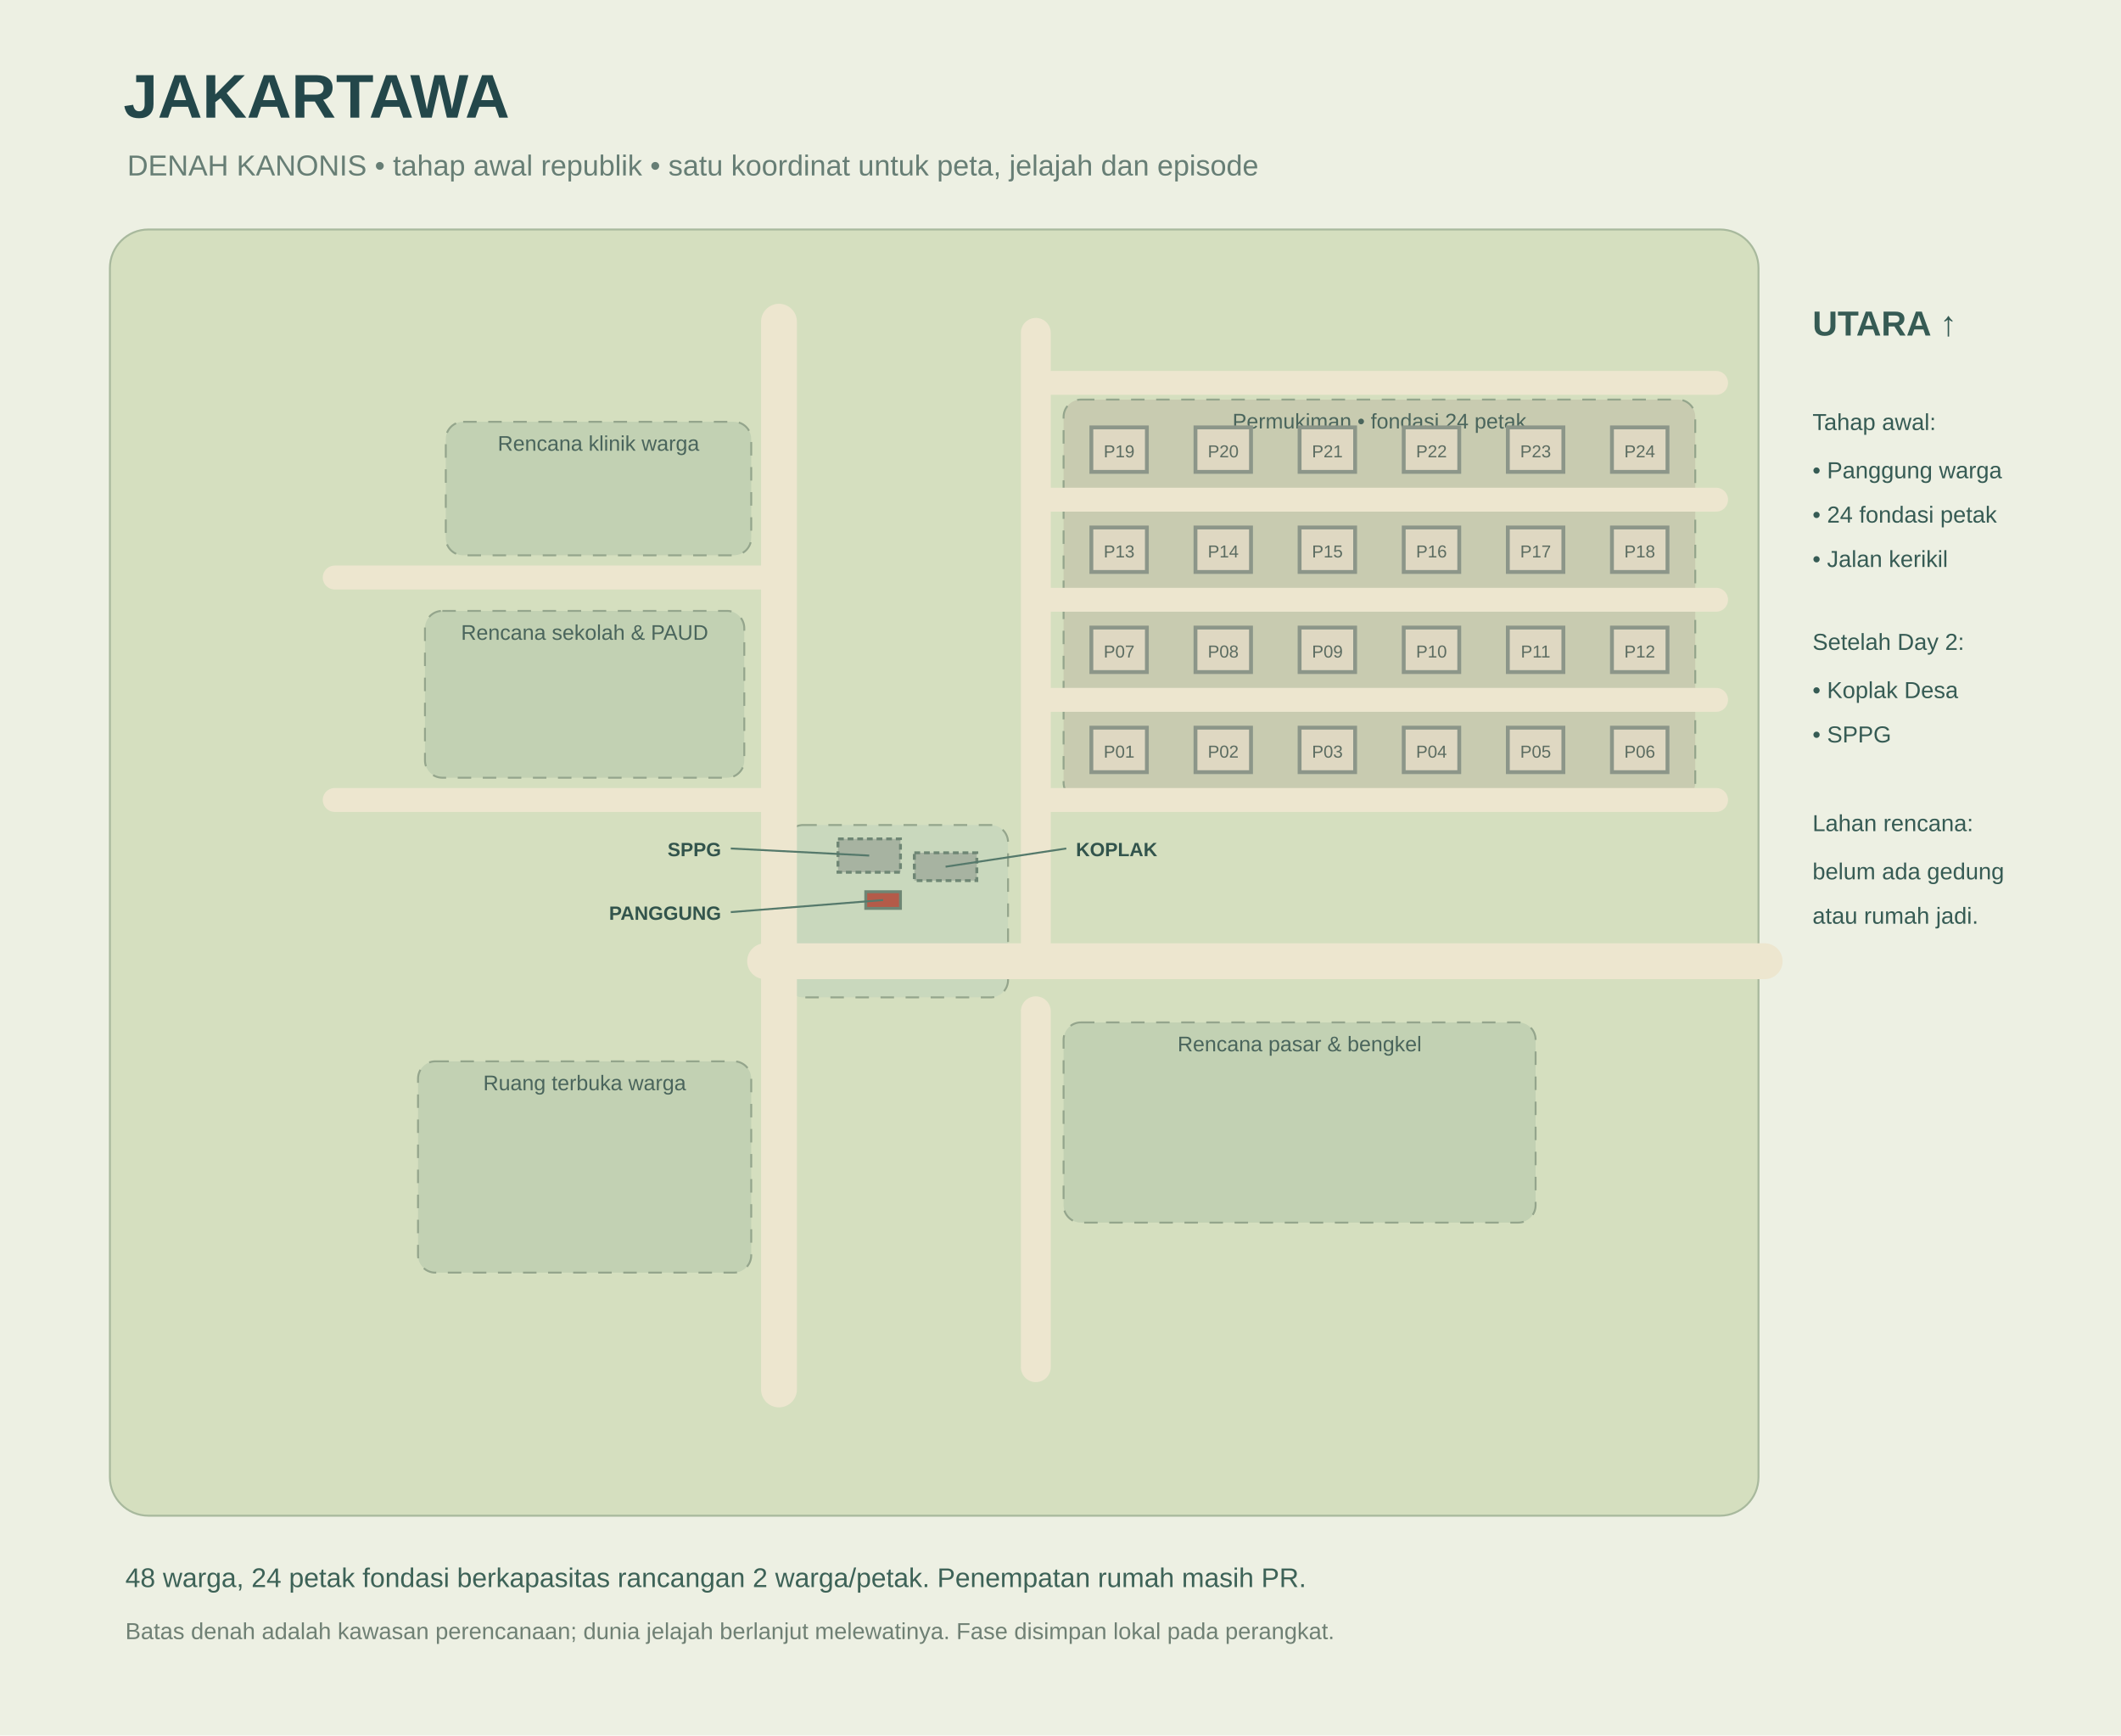
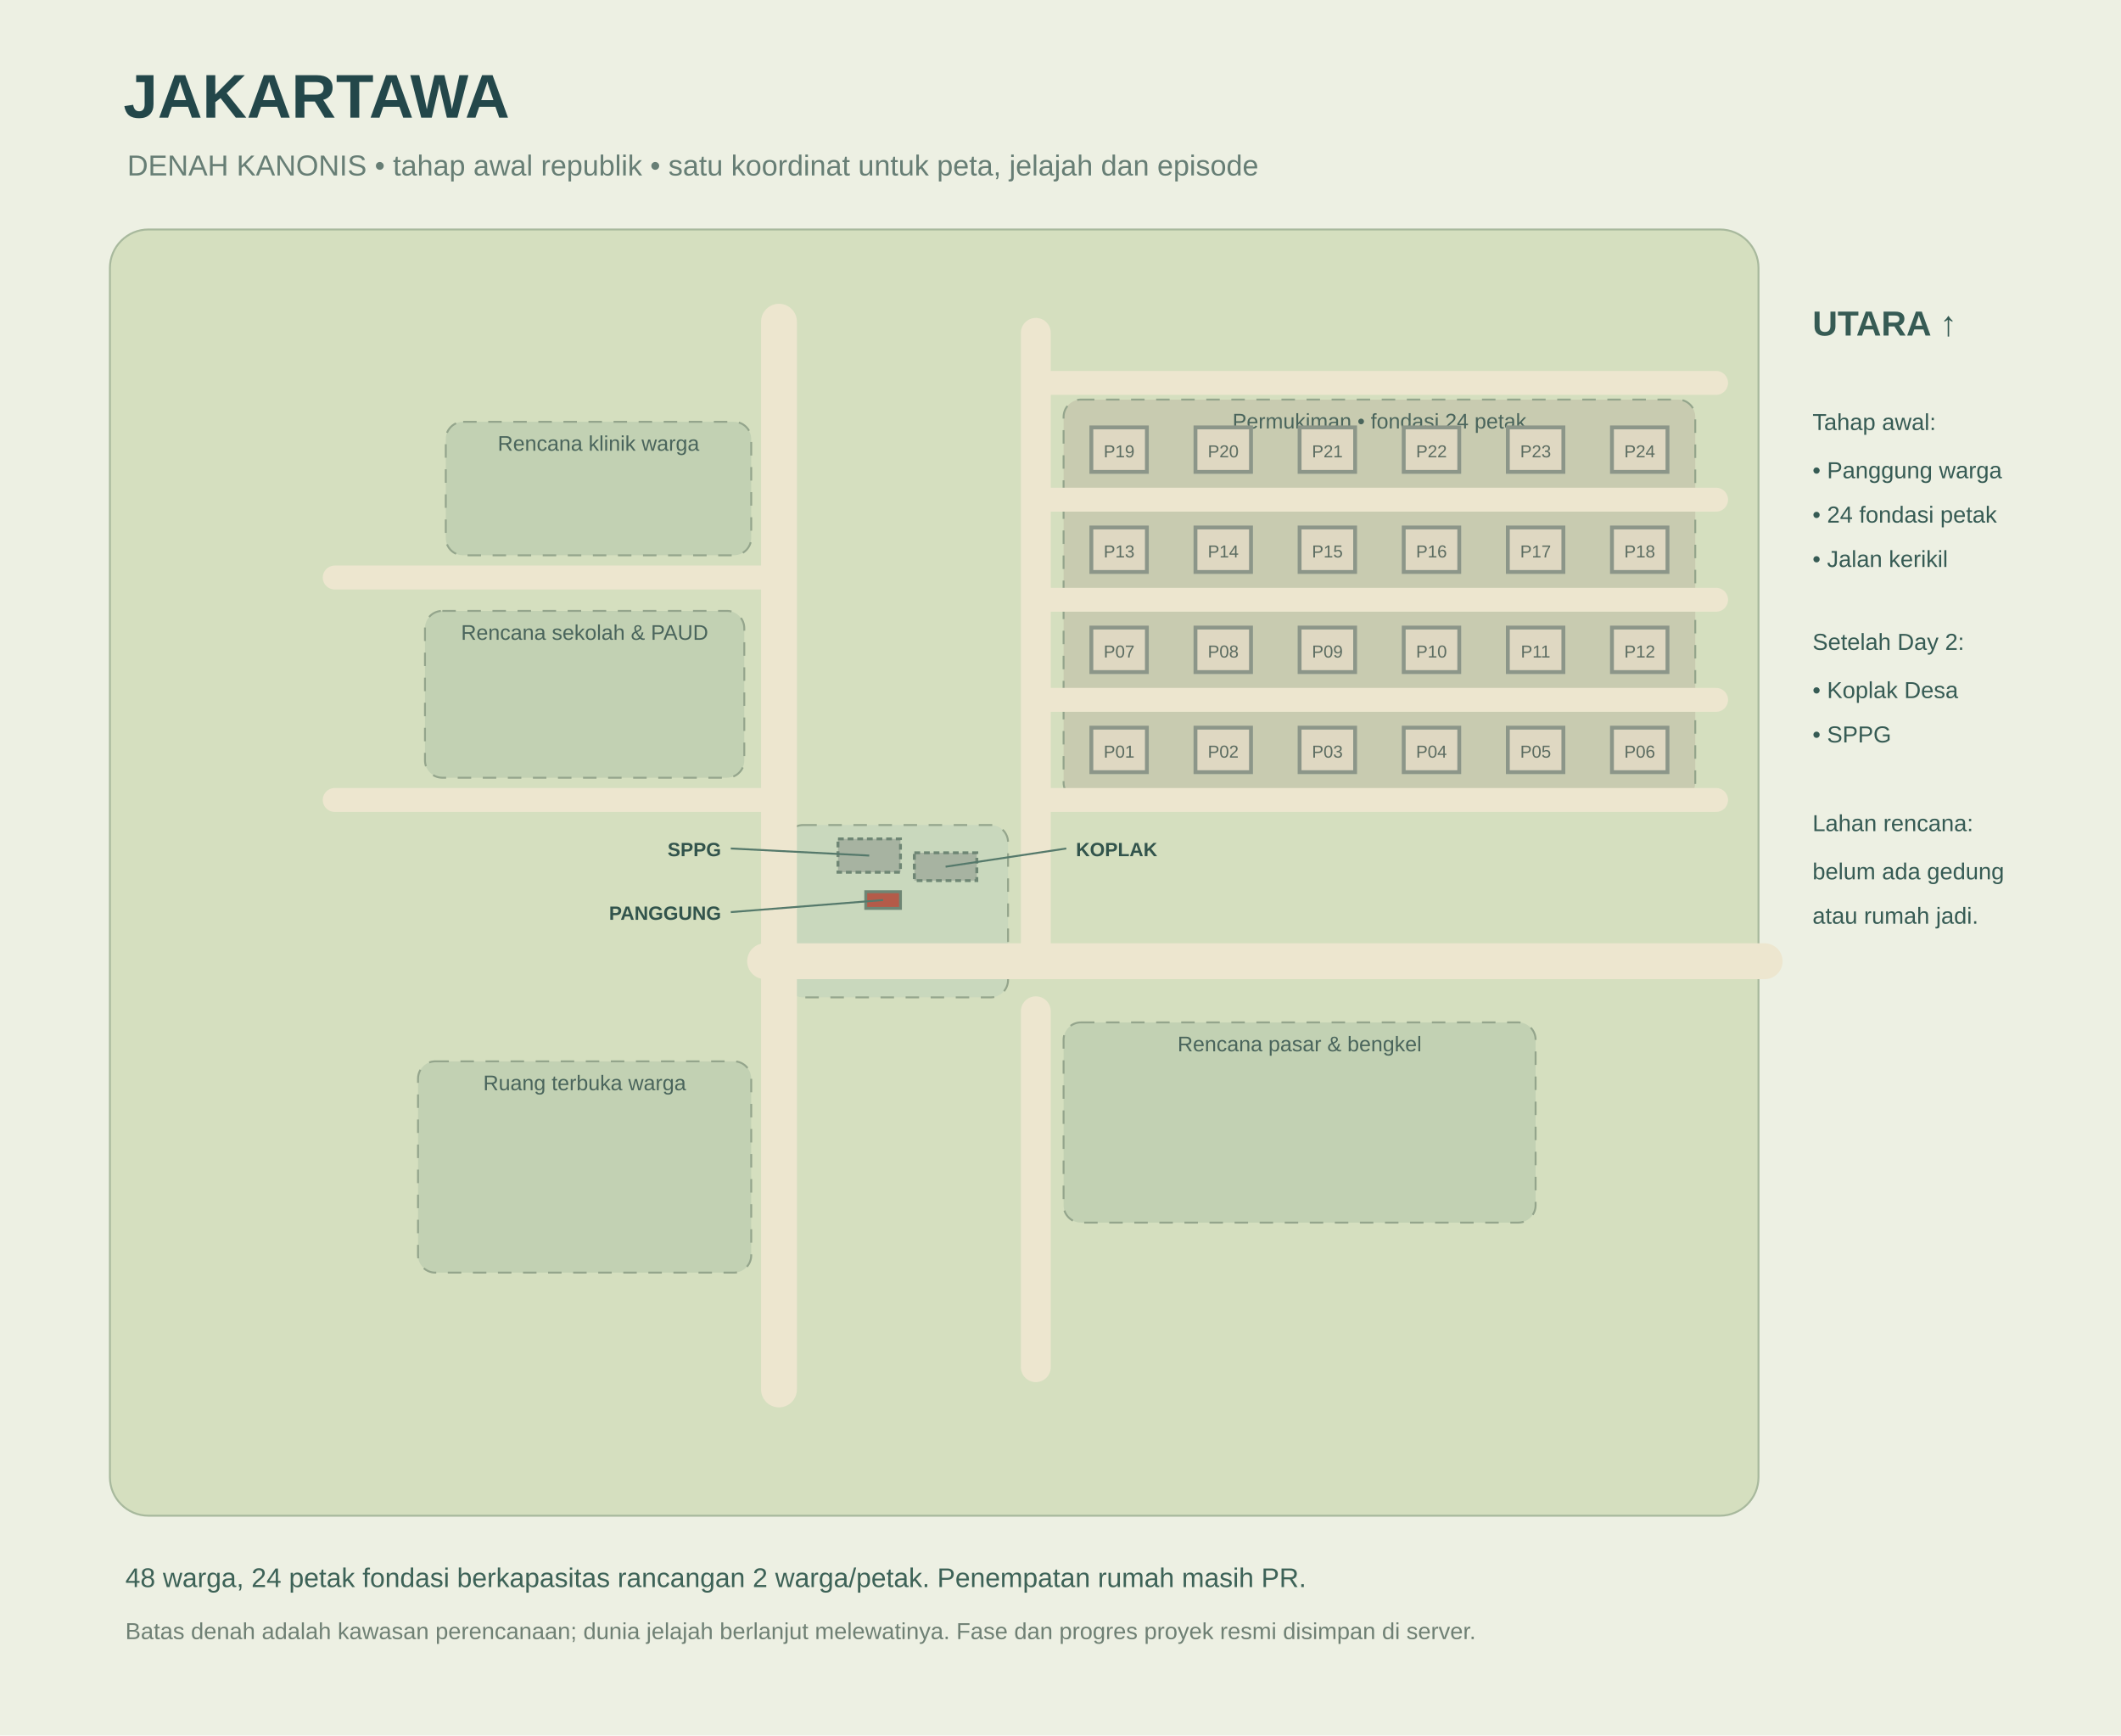
<svg xmlns="http://www.w3.org/2000/svg" width="1100" height="900" viewBox="0 0 1100 900">
  <rect width="1100" height="900" fill="#edf0e3" />
  <text x="64" y="61" fill="#23474a" font-family="Arial" font-size="32" font-weight="700">JAKARTAWA</text>
  <text x="66" y="91" fill="#677e75" font-family="Arial" font-size="15">DENAH KANONIS • tahap awal republik • satu koordinat untuk peta, jelajah dan episode</text>
  <rect x="57" y="119" width="855" height="667" rx="20" fill="#d5dfbf" stroke="#a8b99d" />
  <rect x="407.6" y="427.814" width="115.2" height="89.395" rx="9" fill="#c9d8bd" stroke="#94a58c" stroke-dasharray="7 6" />
  <rect x="551.6" y="207.209" width="327.6" height="207.628" rx="9" fill="#c8cbb0" stroke="#94a58c" stroke-dasharray="7 6" />
  <text x="715.4" y="222.209" text-anchor="middle" font-family="Arial" font-size="11" fill="#4a655c">Permukiman • fondasi 24 petak</text>
  <rect x="220.4" y="316.791" width="165.6" height="86.512" rx="9" fill="#c2d1b3" stroke="#94a58c" stroke-dasharray="7 6" />
  <text x="303.2" y="331.791" text-anchor="middle" font-family="Arial" font-size="11" fill="#4a655c">Rencana sekolah &amp; PAUD</text>
  <rect x="231.2" y="218.744" width="158.4" height="69.209" rx="9" fill="#c2d1b3" stroke="#94a58c" stroke-dasharray="7 6" />
  <text x="310.4" y="233.744" text-anchor="middle" font-family="Arial" font-size="11" fill="#4a655c">Rencana klinik warga</text>
  <rect x="551.6" y="530.186" width="244.8" height="103.814" rx="9" fill="#c2d1b3" stroke="#94a58c" stroke-dasharray="7 6" />
  <text x="674" y="545.186" text-anchor="middle" font-family="Arial" font-size="11" fill="#4a655c">Rencana pasar &amp; bengkel</text>
  <rect x="216.8" y="550.372" width="172.8" height="109.581" rx="9" fill="#c2d1b3" stroke="#94a58c" stroke-dasharray="7 6" />
  <text x="303.2" y="565.372" text-anchor="middle" font-family="Arial" font-size="11" fill="#4a655c">Ruang terbuka warga</text>
  <path d="M396.8 498.465L915.2 498.465" stroke="#ede6cf" stroke-width="18.6" fill="none" stroke-linecap="round" />
  <path d="M404 720.512L404 166.837" stroke="#ede6cf" stroke-width="18.6" fill="none" stroke-linecap="round" />
  <path d="M537.2 498.465L537.2 172.605" stroke="#ede6cf" stroke-width="15.5" fill="none" stroke-linecap="round" />
  <path d="M537.2 198.558L890 198.558" stroke="#ede6cf" stroke-width="12.4" fill="none" stroke-linecap="round" />
  <path d="M537.2 414.837L890 414.837" stroke="#ede6cf" stroke-width="12.4" fill="none" stroke-linecap="round" />
  <path d="M537.2 362.93L890 362.93" stroke="#ede6cf" stroke-width="12.4" fill="none" stroke-linecap="round" />
  <path d="M537.2 311.023L890 311.023" stroke="#ede6cf" stroke-width="12.4" fill="none" stroke-linecap="round" />
  <path d="M537.2 259.116L890 259.116" stroke="#ede6cf" stroke-width="12.4" fill="none" stroke-linecap="round" />
  <path d="M537.2 524.419L537.2 708.977" stroke="#ede6cf" stroke-width="15.5" fill="none" stroke-linecap="round" />
  <path d="M404 414.837L173.6 414.837" stroke="#ede6cf" stroke-width="12.4" fill="none" stroke-linecap="round" />
  <path d="M404 299.488L173.6 299.488" stroke="#ede6cf" stroke-width="12.4" fill="none" stroke-linecap="round" />
  <rect x="566" y="377.349" width="28.8" height="23.07" fill="#dfd8c2" stroke="#8c9689" stroke-width="2" />
  <text x="580.4" y="392.884" text-anchor="middle" font-family="Arial" font-size="9" fill="#5c6c61">P01</text>
  <rect x="620" y="377.349" width="28.8" height="23.07" fill="#dfd8c2" stroke="#8c9689" stroke-width="2" />
  <text x="634.4" y="392.884" text-anchor="middle" font-family="Arial" font-size="9" fill="#5c6c61">P02</text>
  <rect x="674" y="377.349" width="28.8" height="23.07" fill="#dfd8c2" stroke="#8c9689" stroke-width="2" />
  <text x="688.4" y="392.884" text-anchor="middle" font-family="Arial" font-size="9" fill="#5c6c61">P03</text>
  <rect x="728" y="377.349" width="28.8" height="23.07" fill="#dfd8c2" stroke="#8c9689" stroke-width="2" />
  <text x="742.4" y="392.884" text-anchor="middle" font-family="Arial" font-size="9" fill="#5c6c61">P04</text>
  <rect x="782" y="377.349" width="28.8" height="23.07" fill="#dfd8c2" stroke="#8c9689" stroke-width="2" />
  <text x="796.4" y="392.884" text-anchor="middle" font-family="Arial" font-size="9" fill="#5c6c61">P05</text>
  <rect x="836" y="377.349" width="28.8" height="23.07" fill="#dfd8c2" stroke="#8c9689" stroke-width="2" />
  <text x="850.4" y="392.884" text-anchor="middle" font-family="Arial" font-size="9" fill="#5c6c61">P06</text>
  <rect x="566" y="325.442" width="28.8" height="23.07" fill="#dfd8c2" stroke="#8c9689" stroke-width="2" />
  <text x="580.4" y="340.977" text-anchor="middle" font-family="Arial" font-size="9" fill="#5c6c61">P07</text>
  <rect x="620" y="325.442" width="28.8" height="23.07" fill="#dfd8c2" stroke="#8c9689" stroke-width="2" />
  <text x="634.4" y="340.977" text-anchor="middle" font-family="Arial" font-size="9" fill="#5c6c61">P08</text>
  <rect x="674" y="325.442" width="28.8" height="23.07" fill="#dfd8c2" stroke="#8c9689" stroke-width="2" />
  <text x="688.4" y="340.977" text-anchor="middle" font-family="Arial" font-size="9" fill="#5c6c61">P09</text>
  <rect x="728" y="325.442" width="28.8" height="23.07" fill="#dfd8c2" stroke="#8c9689" stroke-width="2" />
  <text x="742.4" y="340.977" text-anchor="middle" font-family="Arial" font-size="9" fill="#5c6c61">P10</text>
  <rect x="782" y="325.442" width="28.8" height="23.07" fill="#dfd8c2" stroke="#8c9689" stroke-width="2" />
  <text x="796.4" y="340.977" text-anchor="middle" font-family="Arial" font-size="9" fill="#5c6c61">P11</text>
  <rect x="836" y="325.442" width="28.8" height="23.07" fill="#dfd8c2" stroke="#8c9689" stroke-width="2" />
  <text x="850.4" y="340.977" text-anchor="middle" font-family="Arial" font-size="9" fill="#5c6c61">P12</text>
  <rect x="566" y="273.535" width="28.8" height="23.07" fill="#dfd8c2" stroke="#8c9689" stroke-width="2" />
  <text x="580.4" y="289.07" text-anchor="middle" font-family="Arial" font-size="9" fill="#5c6c61">P13</text>
  <rect x="620" y="273.535" width="28.8" height="23.07" fill="#dfd8c2" stroke="#8c9689" stroke-width="2" />
  <text x="634.4" y="289.07" text-anchor="middle" font-family="Arial" font-size="9" fill="#5c6c61">P14</text>
  <rect x="674" y="273.535" width="28.8" height="23.07" fill="#dfd8c2" stroke="#8c9689" stroke-width="2" />
  <text x="688.4" y="289.07" text-anchor="middle" font-family="Arial" font-size="9" fill="#5c6c61">P15</text>
  <rect x="728" y="273.535" width="28.8" height="23.07" fill="#dfd8c2" stroke="#8c9689" stroke-width="2" />
  <text x="742.4" y="289.07" text-anchor="middle" font-family="Arial" font-size="9" fill="#5c6c61">P16</text>
  <rect x="782" y="273.535" width="28.8" height="23.07" fill="#dfd8c2" stroke="#8c9689" stroke-width="2" />
  <text x="796.4" y="289.07" text-anchor="middle" font-family="Arial" font-size="9" fill="#5c6c61">P17</text>
  <rect x="836" y="273.535" width="28.8" height="23.07" fill="#dfd8c2" stroke="#8c9689" stroke-width="2" />
  <text x="850.4" y="289.07" text-anchor="middle" font-family="Arial" font-size="9" fill="#5c6c61">P18</text>
  <rect x="566" y="221.628" width="28.8" height="23.07" fill="#dfd8c2" stroke="#8c9689" stroke-width="2" />
  <text x="580.4" y="237.163" text-anchor="middle" font-family="Arial" font-size="9" fill="#5c6c61">P19</text>
  <rect x="620" y="221.628" width="28.8" height="23.07" fill="#dfd8c2" stroke="#8c9689" stroke-width="2" />
  <text x="634.4" y="237.163" text-anchor="middle" font-family="Arial" font-size="9" fill="#5c6c61">P20</text>
  <rect x="674" y="221.628" width="28.8" height="23.07" fill="#dfd8c2" stroke="#8c9689" stroke-width="2" />
  <text x="688.4" y="237.163" text-anchor="middle" font-family="Arial" font-size="9" fill="#5c6c61">P21</text>
  <rect x="728" y="221.628" width="28.8" height="23.07" fill="#dfd8c2" stroke="#8c9689" stroke-width="2" />
  <text x="742.4" y="237.163" text-anchor="middle" font-family="Arial" font-size="9" fill="#5c6c61">P22</text>
  <rect x="782" y="221.628" width="28.8" height="23.07" fill="#dfd8c2" stroke="#8c9689" stroke-width="2" />
  <text x="796.4" y="237.163" text-anchor="middle" font-family="Arial" font-size="9" fill="#5c6c61">P23</text>
  <rect x="836" y="221.628" width="28.8" height="23.07" fill="#dfd8c2" stroke="#8c9689" stroke-width="2" />
  <text x="850.4" y="237.163" text-anchor="middle" font-family="Arial" font-size="9" fill="#5c6c61">P24</text>
  <rect x="449" y="462.419" width="18" height="8.651" fill="#b45b49" stroke="#6e8674" stroke-width="1.5" />
  <path d="M458 466.744L379 473" stroke="#55796b" fill="none" />
  <text x="374" y="477" text-anchor="end" font-family="Arial" font-size="10" font-weight="700" fill="#32544c">PANGGUNG</text>
  <rect x="474.2" y="442.233" width="32.4" height="14.419" fill="#a7b3a1" stroke="#6e8674" stroke-width="1.5" stroke-dasharray="3 2" />
  <path d="M490.4 449.442L553 440" stroke="#55796b" fill="none" />
  <text x="558" y="444" text-anchor="start" font-family="Arial" font-size="10" font-weight="700" fill="#32544c">KOPLAK</text>
  <rect x="434.6" y="435.023" width="32.4" height="17.302" fill="#a7b3a1" stroke="#6e8674" stroke-width="1.5" stroke-dasharray="3 2" />
  <path d="M450.8 443.674L379 440" stroke="#55796b" fill="none" />
  <text x="374" y="444" text-anchor="end" font-family="Arial" font-size="10" font-weight="700" fill="#32544c">SPPG</text>
  <g font-family="Arial" fill="#365b54">
    <text x="940" y="174" font-size="18" font-weight="700">UTARA ↑</text>
    <text x="940" y="223" font-size="12">Tahap awal:</text>
    <text x="940" y="248" font-size="12">• Panggung warga</text>
    <text x="940" y="271" font-size="12">• 24 fondasi petak</text>
    <text x="940" y="294" font-size="12">• Jalan kerikil</text>
    <text x="940" y="337" font-size="12">Setelah Day 2:</text>
    <text x="940" y="362" font-size="12">• Koplak Desa</text>
    <text x="940" y="385" font-size="12">• SPPG</text>
    <text x="940" y="431" font-size="12">Lahan rencana:</text>
    <text x="940" y="456" font-size="12">belum ada gedung</text>
    <text x="940" y="479" font-size="12">atau rumah jadi.</text>
  </g>
  <text x="65" y="823" fill="#3d6257" font-family="Arial" font-size="14">48 warga, 24 petak fondasi berkapasitas rancangan 2 warga/petak. Penempatan rumah masih PR.</text>
-   <text x="65" y="850" fill="#6f8074" font-family="Arial" font-size="12">Batas denah adalah kawasan perencanaan; dunia jelajah berlanjut melewatinya. Fase disimpan lokal pada perangkat.</text>
+   <text x="65" y="850" fill="#6f8074" font-family="Arial" font-size="12">Batas denah adalah kawasan perencanaan; dunia jelajah berlanjut melewatinya. Fase dan progres proyek resmi disimpan di server.</text>
</svg>
